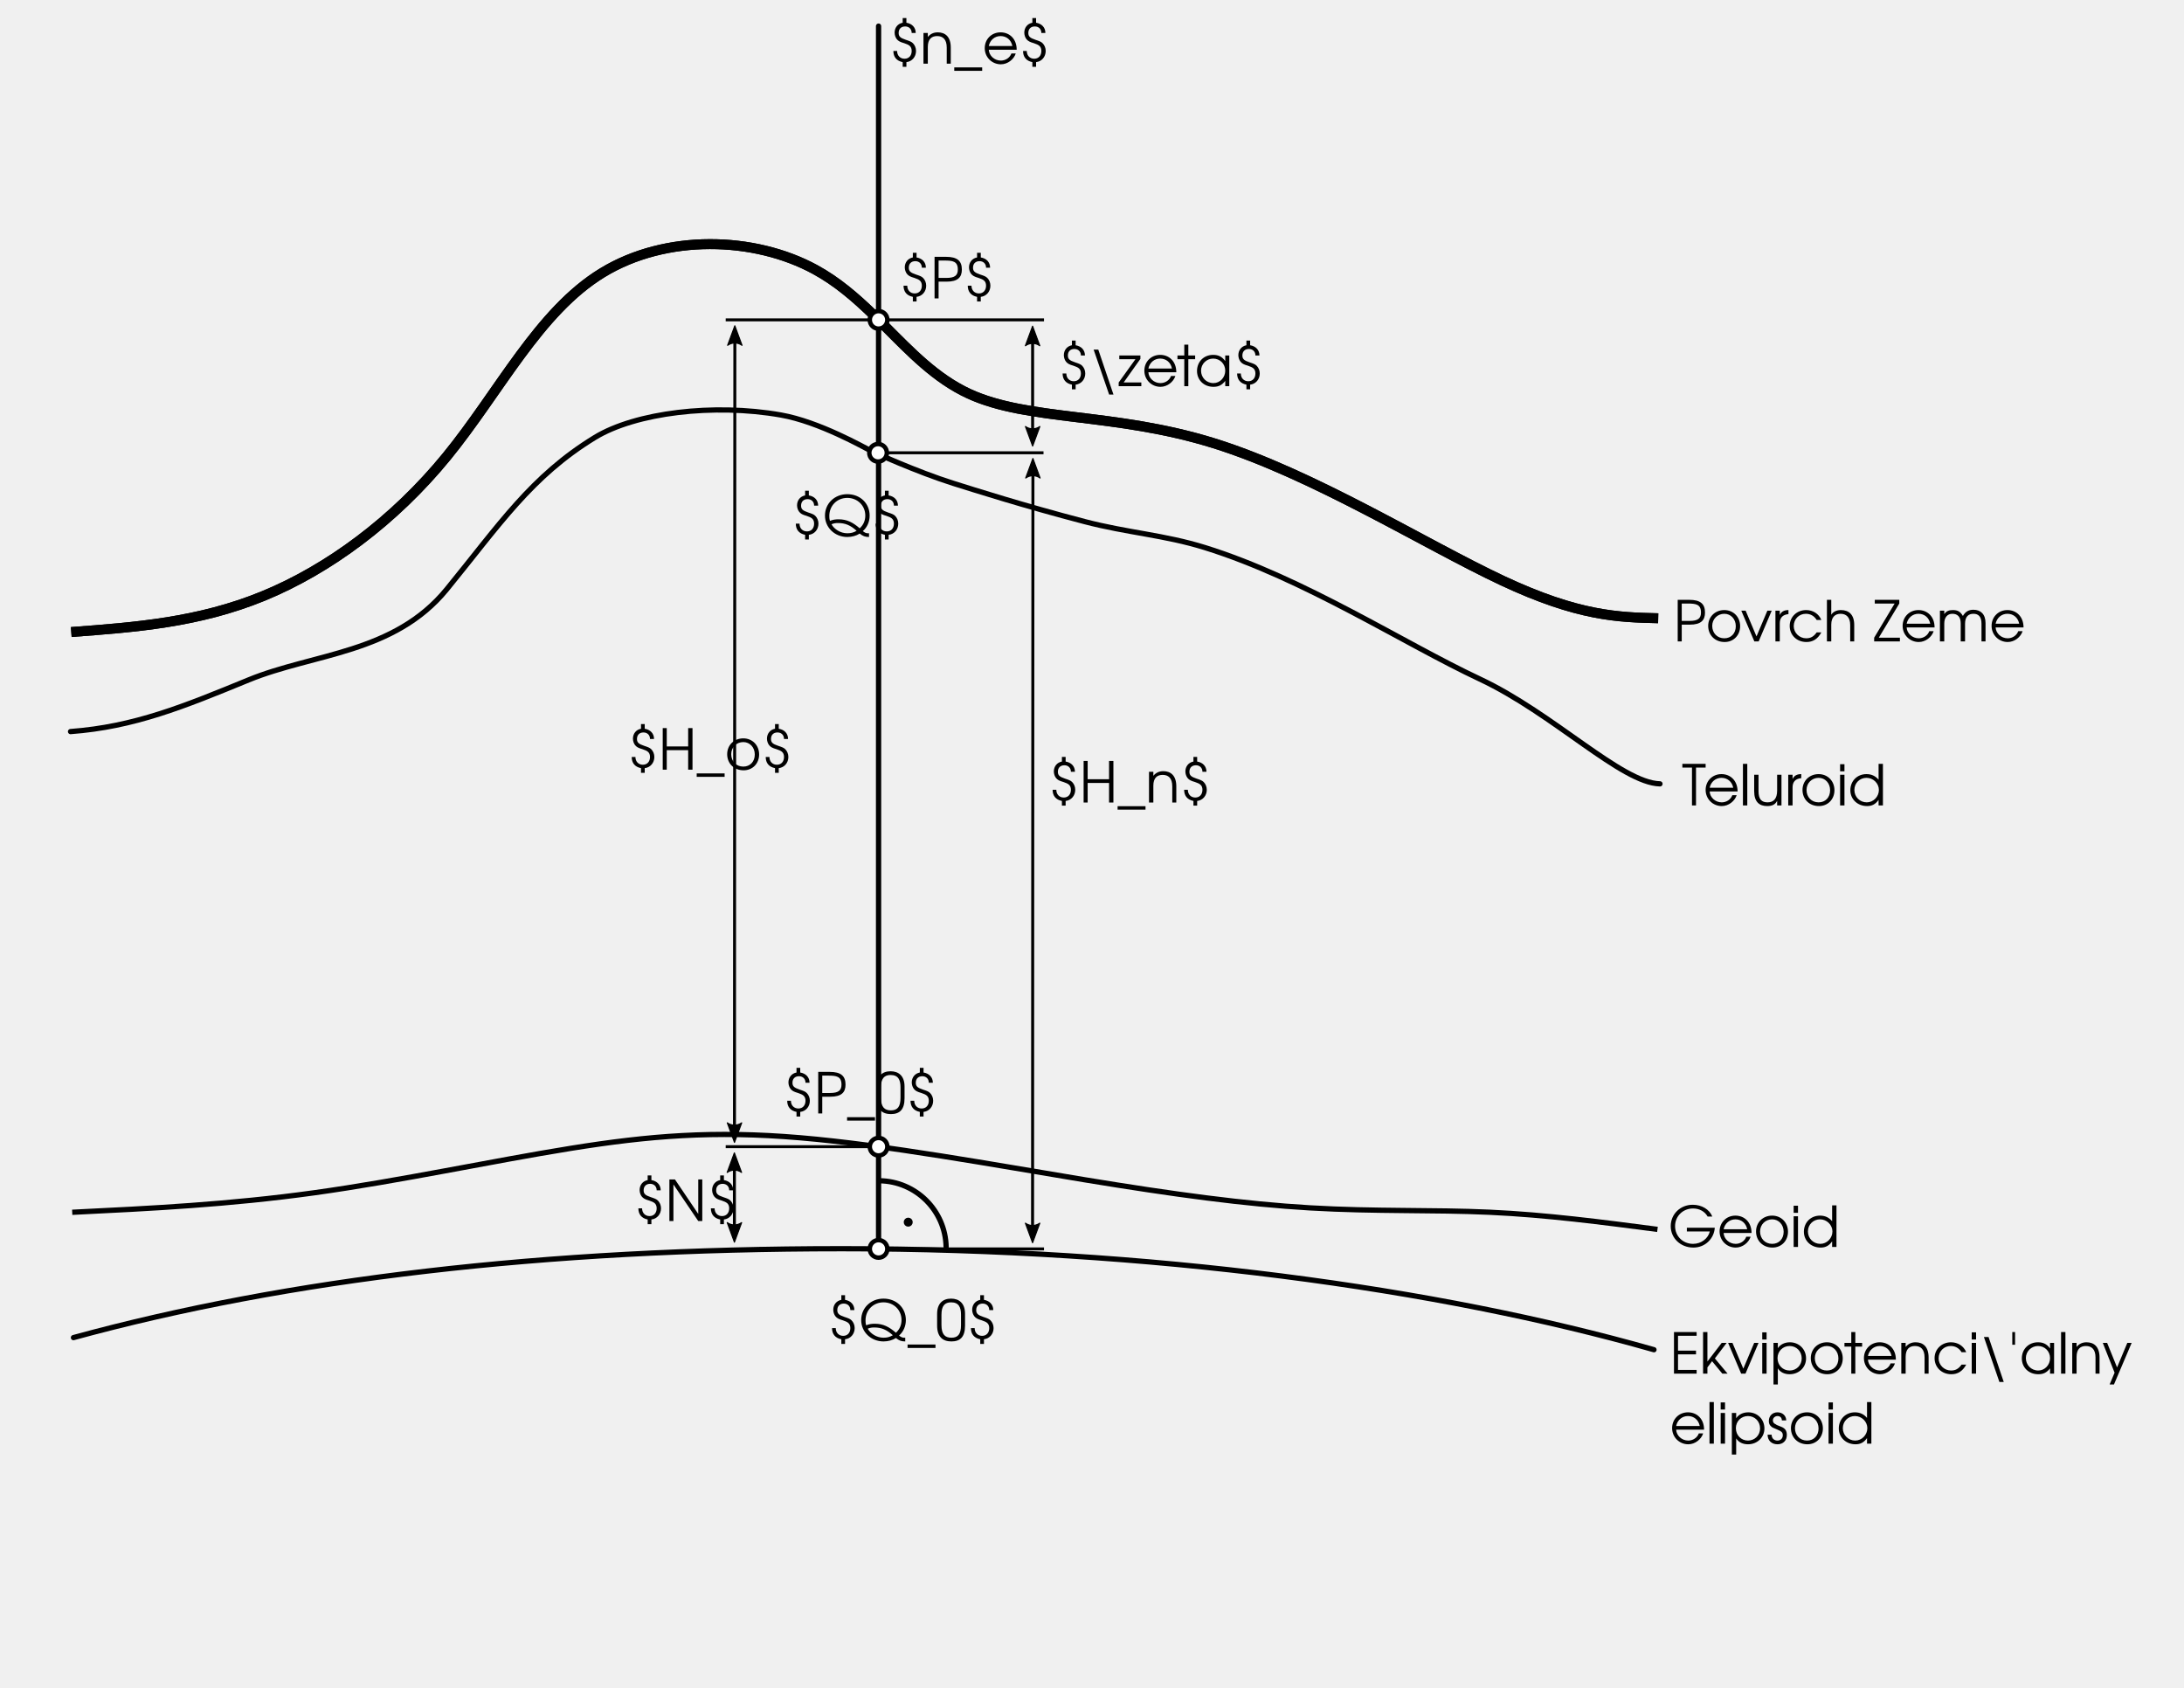
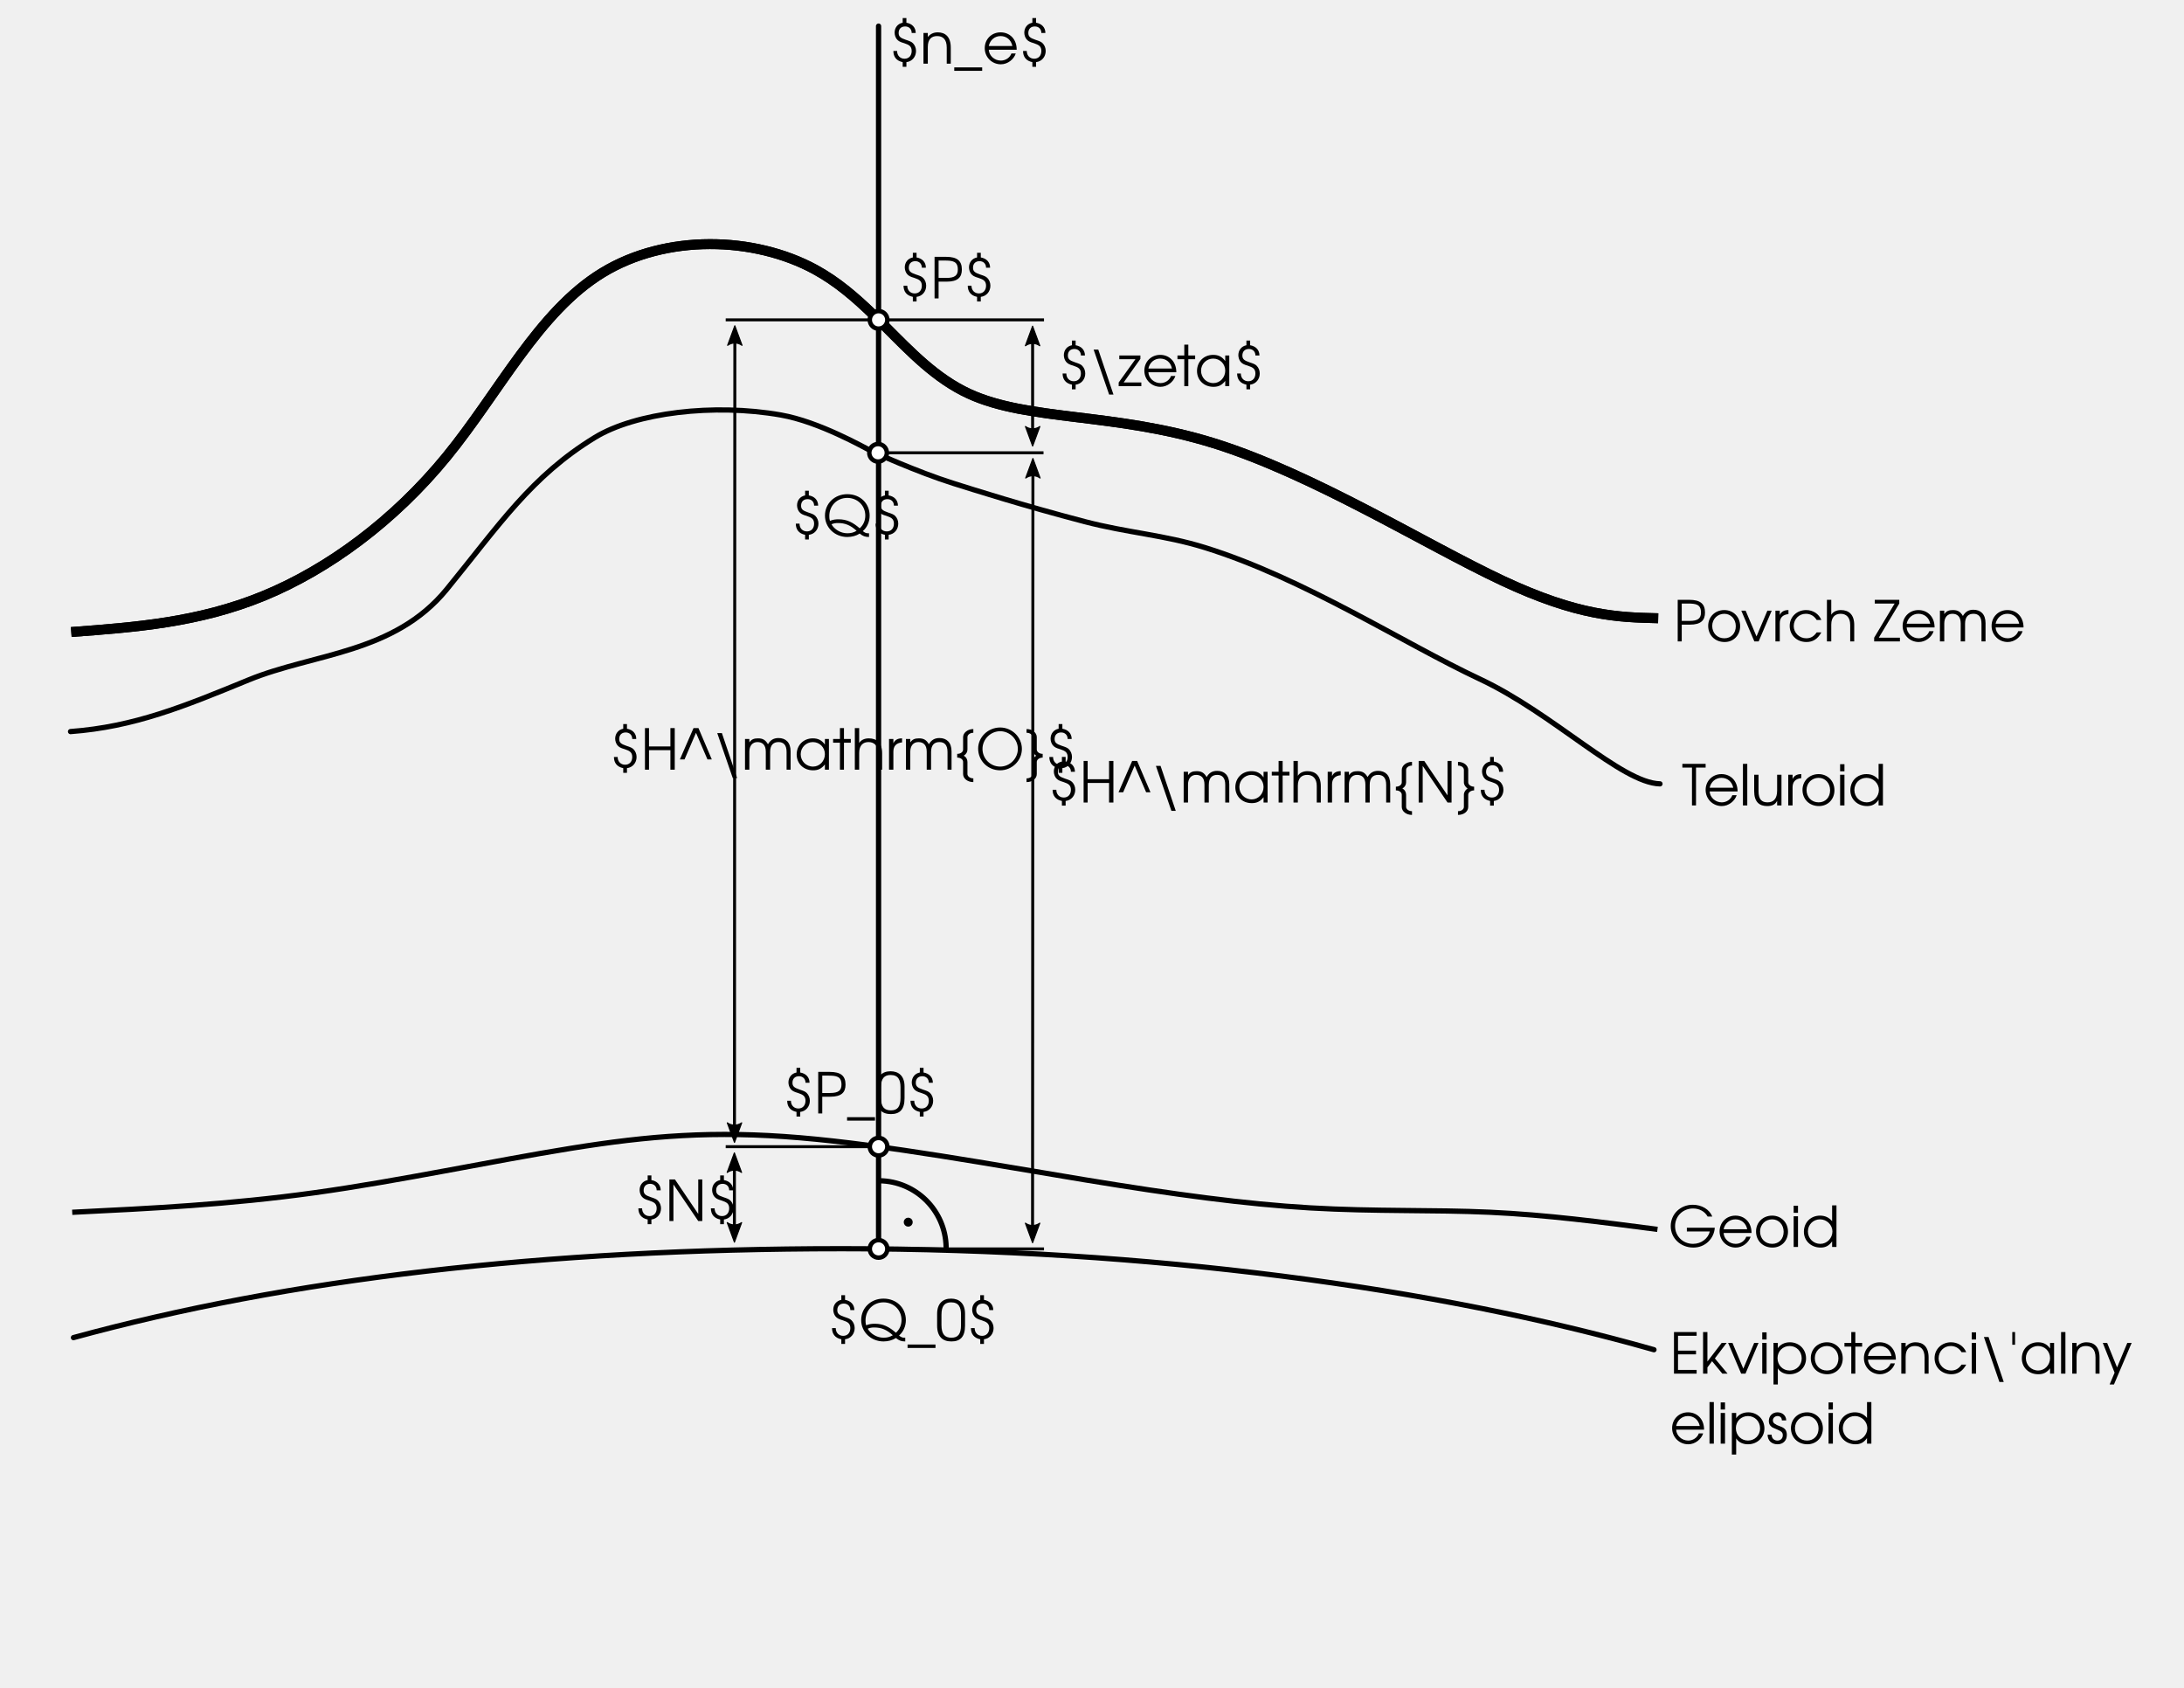
<svg xmlns="http://www.w3.org/2000/svg" xmlns:ns1="http://www.openswatchbook.org/uri/2009/osb" width="110mm" height="85mm" viewBox="0 0 110 85" version="1.1" id="svg8">
  <defs id="defs2">
    <marker style="overflow:visible" id="marker3632" refX="0" refY="0" orient="auto">
      <path transform="scale(0.6)" d="M 8.719,4.034 -2.207,0.016 8.719,-4.002 c -1.745,2.372 -1.735,5.617 -6e-7,8.035 z" style="fill:#000000;fill-opacity:1;fill-rule:evenodd;stroke:#000000;stroke-width:0.625;stroke-linejoin:round;stroke-opacity:1" id="path3630" />
    </marker>
    <marker style="overflow:visible" id="marker2202" refX="0" refY="0" orient="auto">
      <path transform="scale(-0.6)" d="M 8.719,4.034 -2.207,0.016 8.719,-4.002 c -1.745,2.372 -1.735,5.617 -6e-7,8.035 z" style="fill:#000000;fill-opacity:1;fill-rule:evenodd;stroke:#000000;stroke-width:0.625;stroke-linejoin:round;stroke-opacity:1" id="path2200" />
    </marker>
    <linearGradient id="linearGradient1205" ns1:paint="solid">
      <stop style="stop-color:#000000;stop-opacity:1;" offset="0" id="stop1203" />
    </linearGradient>
    <marker style="overflow:visible" id="marker3811" refX="0" refY="0" orient="auto">
      <path transform="scale(-0.6)" d="M 8.719,4.034 -2.207,0.016 8.719,-4.002 c -1.745,2.372 -1.735,5.617 -6e-7,8.035 z" style="fill:#000000;fill-opacity:1;fill-rule:evenodd;stroke:#000000;stroke-width:0.625;stroke-linejoin:round;stroke-opacity:1" id="path3809" />
    </marker>
    <marker style="overflow:visible" id="Arrow1Mstart" refX="0" refY="0" orient="auto">
      <path transform="matrix(0.4,0,0,0.4,4,0)" style="fill:#000000;fill-opacity:1;fill-rule:evenodd;stroke:#000000;stroke-width:1pt;stroke-opacity:1" d="M 0,0 5,-5 -12.5,0 5,5 Z" id="path2093" />
    </marker>
    <marker style="overflow:visible" id="marker1847" refX="0" refY="0" orient="auto">
      <path transform="scale(-0.6)" d="M 8.719,4.034 -2.207,0.016 8.719,-4.002 c -1.745,2.372 -1.735,5.617 -6e-7,8.035 z" style="fill:#000000;fill-opacity:1;fill-rule:evenodd;stroke:#000000;stroke-width:0.625;stroke-linejoin:round;stroke-opacity:1" id="path1845" />
    </marker>
    <marker style="overflow:visible" id="Arrow2Mstart" refX="0" refY="0" orient="auto">
      <path transform="scale(0.6)" d="M 8.719,4.034 -2.207,0.016 8.719,-4.002 c -1.745,2.372 -1.735,5.617 -6e-7,8.035 z" style="fill:#000000;fill-opacity:1;fill-rule:evenodd;stroke:#000000;stroke-width:0.625;stroke-linejoin:round;stroke-opacity:1" id="path891" />
    </marker>
    <marker style="overflow:visible" id="marker1347" refX="0" refY="0" orient="auto">
      <path transform="matrix(-0.8,0,0,-0.8,-10,0)" style="fill:#000000;fill-opacity:1;fill-rule:evenodd;stroke:#000000;stroke-width:1pt;stroke-opacity:1" d="M 0,0 5,-5 -12.5,0 5,5 Z" id="path1345" />
    </marker>
    <marker style="overflow:visible" id="marker1259" refX="0" refY="0" orient="auto">
      <path transform="scale(-0.6)" d="M 8.719,4.034 -2.207,0.016 8.719,-4.002 c -1.745,2.372 -1.735,5.617 -6e-7,8.035 z" style="fill:#000000;fill-opacity:1;fill-rule:evenodd;stroke:#000000;stroke-width:0.625;stroke-linejoin:round;stroke-opacity:1" id="path1257" />
    </marker>
    <marker style="overflow:visible" id="Arrow2Mend" refX="0" refY="0" orient="auto">
      <path transform="scale(-0.6)" d="M 8.719,4.034 -2.207,0.016 8.719,-4.002 c -1.745,2.372 -1.735,5.617 -6e-7,8.035 z" style="fill:#000000;fill-opacity:1;fill-rule:evenodd;stroke:#000000;stroke-width:0.625;stroke-linejoin:round;stroke-opacity:1" id="path894" />
    </marker>
    <marker style="overflow:visible" id="Arrow1Mend" refX="0" refY="0" orient="auto">
      <path transform="matrix(-0.4,0,0,-0.4,-4,0)" style="fill:#000000;fill-opacity:1;fill-rule:evenodd;stroke:#000000;stroke-width:1pt;stroke-opacity:1" d="M 0,0 5,-5 -12.5,0 5,5 Z" id="path876" />
    </marker>
    <marker style="overflow:visible" id="Arrow2Lend" refX="0" refY="0" orient="auto">
      <path transform="matrix(-1.1,0,0,-1.1,-1.1,0)" d="M 8.719,4.034 -2.207,0.016 8.719,-4.002 c -1.745,2.372 -1.735,5.617 -6e-7,8.035 z" style="fill:#000000;fill-opacity:1;fill-rule:evenodd;stroke:#000000;stroke-width:0.625;stroke-linejoin:round;stroke-opacity:1" id="path888" />
    </marker>
    <marker style="overflow:visible" id="Arrow1Lend" refX="0" refY="0" orient="auto">
      <path transform="matrix(-0.8,0,0,-0.8,-10,0)" style="fill:#000000;fill-opacity:1;fill-rule:evenodd;stroke:#000000;stroke-width:1pt;stroke-opacity:1" d="M 0,0 5,-5 -12.5,0 5,5 Z" id="path870" />
    </marker>
    <marker style="overflow:visible" id="marker1945-6" refX="0" refY="0" orient="auto">
      <path transform="scale(-0.6)" d="M 8.719,4.034 -2.207,0.016 8.719,-4.002 c -1.745,2.372 -1.735,5.617 -6e-7,8.035 z" style="fill:#000000;fill-opacity:1;fill-rule:evenodd;stroke:#000000;stroke-width:0.625;stroke-linejoin:round;stroke-opacity:1" id="path1943-2" />
    </marker>
    <marker style="overflow:visible" id="marker1945-1" refX="0" refY="0" orient="auto">
      <path transform="scale(-0.6)" d="M 8.719,4.034 -2.207,0.016 8.719,-4.002 c -1.745,2.372 -1.735,5.617 -6e-7,8.035 z" style="fill:#000000;fill-opacity:1;fill-rule:evenodd;stroke:#000000;stroke-width:0.625;stroke-linejoin:round;stroke-opacity:1" id="path1943-0" />
    </marker>
    <marker style="overflow:visible" id="marker1945-0" refX="0" refY="0" orient="auto">
      <path transform="scale(-0.6)" d="M 8.719,4.034 -2.207,0.016 8.719,-4.002 c -1.745,2.372 -1.735,5.617 -6e-7,8.035 z" style="fill:#000000;fill-opacity:1;fill-rule:evenodd;stroke:#000000;stroke-width:0.625;stroke-linejoin:round;stroke-opacity:1" id="path1943-8" />
    </marker>
    <marker style="overflow:visible" id="marker1847-6" refX="0" refY="0" orient="auto">
      <path transform="scale(-0.6)" d="M 8.719,4.034 -2.207,0.016 8.719,-4.002 c -1.745,2.372 -1.735,5.617 -6e-7,8.035 z" style="fill:#000000;fill-opacity:1;fill-rule:evenodd;stroke:#000000;stroke-width:0.625;stroke-linejoin:round;stroke-opacity:1" id="path1845-8" />
    </marker>
    <marker style="overflow:visible" id="marker1847-68" refX="0" refY="0" orient="auto">
      <path transform="scale(-0.6)" d="M 8.719,4.034 -2.207,0.016 8.719,-4.002 c -1.745,2.372 -1.735,5.617 -6e-7,8.035 z" style="fill:#000000;fill-opacity:1;fill-rule:evenodd;stroke:#000000;stroke-width:0.625;stroke-linejoin:round;stroke-opacity:1" id="path1845-5" />
    </marker>
    <marker style="overflow:visible" id="marker1945-3" refX="0" refY="0" orient="auto">
      <path transform="scale(-0.6)" d="M 8.719,4.034 -2.207,0.016 8.719,-4.002 c -1.745,2.372 -1.735,5.617 -6e-7,8.035 z" style="fill:#000000;fill-opacity:1;fill-rule:evenodd;stroke:#000000;stroke-width:0.625;stroke-linejoin:round;stroke-opacity:1" id="path1943-6" />
    </marker>
    <marker style="overflow:visible" id="marker1847-5" refX="0" refY="0" orient="auto">
      <path transform="scale(-0.6)" d="M 8.719,4.034 -2.207,0.016 8.719,-4.002 c -1.745,2.372 -1.735,5.617 -6e-7,8.035 z" style="fill:#000000;fill-opacity:1;fill-rule:evenodd;stroke:#000000;stroke-width:0.625;stroke-linejoin:round;stroke-opacity:1" id="path1845-3" />
    </marker>
    <marker style="overflow:visible" id="marker1847-9" refX="0" refY="0" orient="auto">
      <path transform="scale(-0.6)" d="M 8.719,4.034 -2.207,0.016 8.719,-4.002 c -1.745,2.372 -1.735,5.617 -6e-7,8.035 z" style="fill:#000000;fill-opacity:1;fill-rule:evenodd;stroke:#000000;stroke-width:0.625;stroke-linejoin:round;stroke-opacity:1" id="path1845-2" />
    </marker>
    <marker style="overflow:visible" id="marker4279-6" refX="0" refY="0" orient="auto">
      <path transform="scale(-0.6)" d="M 8.719,4.034 -2.207,0.016 8.719,-4.002 c -1.745,2.372 -1.735,5.617 -6e-7,8.035 z" style="fill:#000000;fill-opacity:1;fill-rule:evenodd;stroke:#000000;stroke-width:0.625;stroke-linejoin:round;stroke-opacity:1" id="path4277-0" />
    </marker>
    <marker style="overflow:visible" id="marker4279-2" refX="0" refY="0" orient="auto">
      <path transform="scale(-0.6)" d="M 8.719,4.034 -2.207,0.016 8.719,-4.002 c -1.745,2.372 -1.735,5.617 -6e-7,8.035 z" style="fill:#000000;fill-opacity:1;fill-rule:evenodd;stroke:#000000;stroke-width:0.625;stroke-linejoin:round;stroke-opacity:1" id="path4277-7" />
    </marker>
    <marker style="overflow:visible" id="marker4279-5" refX="0" refY="0" orient="auto">
      <path transform="scale(-0.6)" d="M 8.719,4.034 -2.207,0.016 8.719,-4.002 c -1.745,2.372 -1.735,5.617 -6e-7,8.035 z" style="fill:#000000;fill-opacity:1;fill-rule:evenodd;stroke:#000000;stroke-width:0.625;stroke-linejoin:round;stroke-opacity:1" id="path4277-04" />
    </marker>
    <marker style="overflow:visible" id="marker1259-3" refX="0" refY="0" orient="auto">
      <path transform="scale(-0.6)" d="M 8.719,4.034 -2.207,0.016 8.719,-4.002 c -1.745,2.372 -1.735,5.617 -6e-7,8.035 z" style="fill:#000000;fill-opacity:1;fill-rule:evenodd;stroke:#000000;stroke-width:0.625;stroke-linejoin:round;stroke-opacity:1" id="path1257-6" />
    </marker>
    <marker style="overflow:visible" id="marker4279-7" refX="0" refY="0" orient="auto">
      <path transform="scale(-0.6)" d="M 8.719,4.034 -2.207,0.016 8.719,-4.002 c -1.745,2.372 -1.735,5.617 -6e-7,8.035 z" style="fill:#000000;fill-opacity:1;fill-rule:evenodd;stroke:#000000;stroke-width:0.625;stroke-linejoin:round;stroke-opacity:1" id="path4277-5" />
    </marker>
    <marker style="overflow:visible" id="marker4279-3" refX="0" refY="0" orient="auto">
      <path transform="scale(-0.6)" d="M 8.719,4.034 -2.207,0.016 8.719,-4.002 c -1.745,2.372 -1.735,5.617 -6e-7,8.035 z" style="fill:#000000;fill-opacity:1;fill-rule:evenodd;stroke:#000000;stroke-width:0.625;stroke-linejoin:round;stroke-opacity:1" id="path4277-6" />
    </marker>
    <marker style="overflow:visible" id="marker4279-3-5" refX="0" refY="0" orient="auto">
      <path transform="scale(-0.6)" d="M 8.719,4.034 -2.207,0.016 8.719,-4.002 c -1.745,2.372 -1.735,5.617 -6e-7,8.035 z" style="fill:#000000;fill-opacity:1;fill-rule:evenodd;stroke:#000000;stroke-width:0.625;stroke-linejoin:round;stroke-opacity:1" id="path4277-6-3" />
    </marker>
    <marker style="overflow:visible" id="marker4279-3-5-6" refX="0" refY="0" orient="auto">
      <path transform="scale(-0.6)" d="M 8.719,4.034 -2.207,0.016 8.719,-4.002 c -1.745,2.372 -1.735,5.617 -6e-7,8.035 z" style="fill:#000000;fill-opacity:1;fill-rule:evenodd;stroke:#000000;stroke-width:0.625;stroke-linejoin:round;stroke-opacity:1" id="path4277-6-3-2" />
    </marker>
    <marker style="overflow:visible" id="marker4279-3-5-1" refX="0" refY="0" orient="auto">
      <path transform="scale(-0.6)" d="M 8.719,4.034 -2.207,0.016 8.719,-4.002 c -1.745,2.372 -1.735,5.617 -6e-7,8.035 z" style="fill:#000000;fill-opacity:1;fill-rule:evenodd;stroke:#000000;stroke-width:0.625;stroke-linejoin:round;stroke-opacity:1" id="path4277-6-3-27" />
    </marker>
    <marker style="overflow:visible" id="marker4279-1" refX="0" refY="0" orient="auto">
      <path transform="scale(-0.6)" d="M 8.719,4.034 -2.207,0.016 8.719,-4.002 c -1.745,2.372 -1.735,5.617 -6e-7,8.035 z" style="fill:#000000;fill-opacity:1;fill-rule:evenodd;stroke:#000000;stroke-width:0.625;stroke-linejoin:round;stroke-opacity:1" id="path4277-75" />
    </marker>
    <marker style="overflow:visible" id="marker4279-1-9" refX="0" refY="0" orient="auto">
      <path transform="scale(-0.6)" d="M 8.719,4.034 -2.207,0.016 8.719,-4.002 c -1.745,2.372 -1.735,5.617 -6e-7,8.035 z" style="fill:#000000;fill-opacity:1;fill-rule:evenodd;stroke:#000000;stroke-width:0.625;stroke-linejoin:round;stroke-opacity:1" id="path4277-75-9" />
    </marker>
    <marker style="overflow:visible" id="marker4279-1-0" refX="0" refY="0" orient="auto">
      <path transform="scale(-0.6)" d="M 8.719,4.034 -2.207,0.016 8.719,-4.002 c -1.745,2.372 -1.735,5.617 -6e-7,8.035 z" style="fill:#000000;fill-opacity:1;fill-rule:evenodd;stroke:#000000;stroke-width:0.625;stroke-linejoin:round;stroke-opacity:1" id="path4277-75-6" />
    </marker>
    <marker style="overflow:visible" id="marker4279-1-6" refX="0" refY="0" orient="auto">
      <path transform="scale(-0.6)" d="M 8.719,4.034 -2.207,0.016 8.719,-4.002 c -1.745,2.372 -1.735,5.617 -6e-7,8.035 z" style="fill:#000000;fill-opacity:1;fill-rule:evenodd;stroke:#000000;stroke-width:0.625;stroke-linejoin:round;stroke-opacity:1" id="path4277-75-98" />
    </marker>
    <marker style="overflow:visible" id="marker4279-1-7" refX="0" refY="0" orient="auto">
      <path transform="scale(-0.6)" d="M 8.719,4.034 -2.207,0.016 8.719,-4.002 c -1.745,2.372 -1.735,5.617 -6e-7,8.035 z" style="fill:#000000;fill-opacity:1;fill-rule:evenodd;stroke:#000000;stroke-width:0.625;stroke-linejoin:round;stroke-opacity:1" id="path4277-75-986" />
    </marker>
    <marker style="overflow:visible" id="marker3632-0" refX="0" refY="0" orient="auto">
      <path transform="scale(0.6)" d="M 8.719,4.034 -2.207,0.016 8.719,-4.002 c -1.745,2.372 -1.735,5.617 -6e-7,8.035 z" style="fill:#000000;fill-opacity:1;fill-rule:evenodd;stroke:#000000;stroke-width:0.625;stroke-linejoin:round;stroke-opacity:1" id="path3630-4" />
    </marker>
    <marker style="overflow:visible" id="marker1847-8" refX="0" refY="0" orient="auto">
      <path transform="scale(-0.6)" d="M 8.719,4.034 -2.207,0.016 8.719,-4.002 c -1.745,2.372 -1.735,5.617 -6e-7,8.035 z" style="fill:#000000;fill-opacity:1;fill-rule:evenodd;stroke:#000000;stroke-width:0.625;stroke-linejoin:round;stroke-opacity:1" id="path1845-4" />
    </marker>
    <marker style="overflow:visible" id="marker3632-0-6" refX="0" refY="0" orient="auto">
      <path transform="scale(0.6)" d="M 8.719,4.034 -2.207,0.016 8.719,-4.002 c -1.745,2.372 -1.735,5.617 -6e-7,8.035 z" style="fill:#000000;fill-opacity:1;fill-rule:evenodd;stroke:#000000;stroke-width:0.625;stroke-linejoin:round;stroke-opacity:1" id="path3630-4-7" />
    </marker>
    <marker style="overflow:visible" id="marker1847-8-7" refX="0" refY="0" orient="auto">
      <path transform="scale(-0.6)" d="M 8.719,4.034 -2.207,0.016 8.719,-4.002 c -1.745,2.372 -1.735,5.617 -6e-7,8.035 z" style="fill:#000000;fill-opacity:1;fill-rule:evenodd;stroke:#000000;stroke-width:0.625;stroke-linejoin:round;stroke-opacity:1" id="path1845-4-3" />
    </marker>
    <marker style="overflow:visible" id="marker3632-0-6-1" refX="0" refY="0" orient="auto">
      <path transform="scale(0.6)" d="M 8.719,4.034 -2.207,0.016 8.719,-4.002 c -1.745,2.372 -1.735,5.617 -6e-7,8.035 z" style="fill:#000000;fill-opacity:1;fill-rule:evenodd;stroke:#000000;stroke-width:0.625;stroke-linejoin:round;stroke-opacity:1" id="path3630-4-7-2" />
    </marker>
    <marker style="overflow:visible" id="marker1847-8-7-2" refX="0" refY="0" orient="auto">
      <path transform="scale(-0.6)" d="M 8.719,4.034 -2.207,0.016 8.719,-4.002 c -1.745,2.372 -1.735,5.617 -6e-7,8.035 z" style="fill:#000000;fill-opacity:1;fill-rule:evenodd;stroke:#000000;stroke-width:0.625;stroke-linejoin:round;stroke-opacity:1" id="path1845-4-3-1" />
    </marker>
  </defs>
  <g id="layer3" style="display:inline" />
  <g id="layer1" style="display:inline;mix-blend-mode:normal">
    <text xml:space="preserve" style="font-style:normal;font-variant:normal;font-weight:normal;font-stretch:normal;font-size:10.583px;line-height:1.25;font-family:Karumbi;-inkscape-font-specification:Karumbi;letter-spacing:0px;word-spacing:0px;fill:#000000;fill-opacity:1;stroke:none;stroke-width:0.265" x="33.116" y="33.907" id="text2175">
      <tspan id="tspan2173" x="33.116" y="33.907" style="stroke-width:0.265" />
    </text>
    <path style="fill:none;fill-opacity:1;stroke:#000000;stroke-width:0.5;stroke-linecap:butt;stroke-linejoin:miter;stroke-miterlimit:4;stroke-dasharray:none;stroke-opacity:1" d="m 3.589,31.829 c 3.207,-0.238 6.414,-0.476 9.677,-1.816 3.263,-1.34 6.583,-3.782 9.233,-7.026 2.65,-3.244 4.629,-7.29 7.839,-9.25 3.209,-1.96 7.648,-1.833 10.712,-0.165 1.101,0.6 2.025,1.398 2.896,2.24 m 0.605,0.596 c 1.321,1.321 2.586,2.656 4.258,3.424 3.004,1.381 7.321,0.933 12.323,2.488 5.002,1.556 10.689,5.115 14.534,6.918 3.845,1.803 5.848,1.85 7.851,1.897" id="path1448" />
    <path id="path1227" style="fill:none;fill-opacity:0.1;fill-rule:evenodd;stroke:#000000;stroke-width:0.265;stroke-linecap:round;stroke-linejoin:bevel;paint-order:fill markers stroke" d="M 3.7,67.362 C 14.471,64.416 27.386,62.885 42.406,62.885 c 15.47,0 29.993,1.98 40.898,5.087" />
    <path style="fill:none;stroke:#000000;stroke-width:0.265;stroke-linecap:round;stroke-linejoin:miter;stroke-miterlimit:4;stroke-dasharray:none;stroke-dashoffset:0;stroke-opacity:1" d="m 44.25,1.316 c 0,0 0,61.577 0,61.577" id="path1663" />
    <path id="path3904-1" style="display:inline;mix-blend-mode:normal;fill:none;fill-opacity:0.1;fill-rule:evenodd;stroke:#000000;stroke-width:0.265;stroke-linecap:round;stroke-linejoin:bevel;stroke-miterlimit:4;stroke-dasharray:none;stroke-dashoffset:0;stroke-opacity:1;paint-order:fill markers stroke" d="m 47.653,62.793 c -0.039,-1.83 -1.521,-3.304 -3.354,-3.33" />
    <circle style="display:inline;mix-blend-mode:normal;fill:#000000;fill-opacity:1;stroke:#000000;stroke-width:0.25;stroke-linecap:butt;stroke-linejoin:round;stroke-miterlimit:4;stroke-dasharray:none;stroke-dashoffset:0;stroke-opacity:1" id="path9634-5-9-1" cx="45.744" cy="61.548" r="0.102" />
    <path style="fill:none;fill-opacity:1;stroke:#000000;stroke-width:0.265;stroke-linecap:round;stroke-linejoin:miter;stroke-miterlimit:4;stroke-dasharray:none;stroke-dashoffset:0;stroke-opacity:1" d="m 3.553,36.842 c 3.207,-0.238 5.705,-1.262 8.969,-2.602 3.263,-1.34 7.327,-1.317 9.977,-4.561 2.65,-3.244 4.255,-5.689 7.464,-7.649 2.044,-1.248 5.976,-1.728 9.369,-1.13 1.934,0.341 4.19,1.633 4.572,1.824 0,0 2.27,1.041 4.129,1.623 1.04,0.326 3.487,1.107 6.593,1.92 2.159,0.565 4.009,0.671 6.061,1.309 5.002,1.556 9.998,4.816 13.843,6.619 3.725,1.747 7.134,5.233 9.076,5.28" id="path3960" />
    <path style="fill:none;fill-opacity:1;stroke:#000000;stroke-width:0.5;stroke-linecap:butt;stroke-linejoin:miter;stroke-miterlimit:4;stroke-dasharray:none;stroke-opacity:1" d="m 3.589,31.829 c 3.207,-0.238 6.414,-0.476 9.677,-1.816 3.263,-1.34 6.583,-3.782 9.233,-7.026 2.65,-3.244 4.629,-7.29 7.839,-9.25 3.209,-1.96 7.648,-1.833 10.712,-0.165 1.101,0.6 2.025,1.398 2.896,2.24 m 0.605,0.596 c 1.321,1.321 2.586,2.656 4.258,3.424 3.004,1.381 7.321,0.933 12.323,2.488 5.002,1.556 10.689,5.115 14.534,6.918 3.845,1.803 5.848,1.85 7.851,1.897" id="path3946" />
    <path style="fill:none;stroke:#000000;stroke-width:0.265px;stroke-linecap:butt;stroke-linejoin:miter;stroke-opacity:1" d="m 3.637,61.051 c 3.952,-0.193 7.904,-0.387 12.206,-0.985 4.301,-0.598 8.951,-1.6 12.902,-2.235 3.951,-0.635 7.203,-0.901 11.555,-0.533 4.352,0.368 9.804,1.371 14.322,2.114 4.518,0.743 8.101,1.227 11.36,1.417 3.259,0.191 6.195,0.088 9.058,0.22 2.863,0.132 5.652,0.498 8.44,0.863" id="path1244" />
    <path style="display:inline;fill:none;stroke:#000000;stroke-width:0.15;stroke-linecap:butt;stroke-linejoin:miter;stroke-miterlimit:4;stroke-dasharray:none;stroke-opacity:1;marker-start:url(#marker3632);marker-end:url(#marker1847)" d="m 36.989,58.259 c 0,0 0,4.097 0,4.097" id="path1873" />
    <path style="display:inline;mix-blend-mode:normal;fill:none;stroke:#000000;stroke-width:0.15;stroke-linecap:butt;stroke-linejoin:miter;stroke-miterlimit:4;stroke-dasharray:none;stroke-opacity:1;marker-start:url(#marker3632-0);marker-end:url(#marker1847-8)" d="m 52.009,16.626 c 0,0 0,5.638 0,5.638" id="path1873-6" />
    <path style="display:inline;mix-blend-mode:normal;fill:none;stroke:#000000;stroke-width:0.15;stroke-linecap:butt;stroke-linejoin:miter;stroke-miterlimit:4;stroke-dasharray:none;stroke-opacity:1" d="m 44.25,16.109 c 0,0 -7.699,0 -7.699,0" id="path1865-8-9" />
    <path style="display:inline;mix-blend-mode:normal;fill:none;stroke:#000000;stroke-width:0.15;stroke-linecap:butt;stroke-linejoin:miter;stroke-miterlimit:4;stroke-dasharray:none;stroke-opacity:1;marker-start:url(#marker3632-0-6);marker-end:url(#marker1847-8-7)" d="m 37.012,16.605 c 0,0 -0.02,40.726 -0.02,40.726" id="path1873-6-7" />
    <path style="display:inline;mix-blend-mode:normal;fill:none;stroke:#000000;stroke-width:0.15;stroke-linecap:butt;stroke-linejoin:miter;stroke-miterlimit:4;stroke-dasharray:none;stroke-opacity:1;marker-start:url(#marker3632-0-6-1);marker-end:url(#marker1847-8-7-2)" d="m 52.025,23.288 c 0,0 -0.019,39.096 -0.019,39.096" id="path1873-6-7-5" />
    <path style="display:inline;mix-blend-mode:normal;fill:none;stroke:#000000;stroke-width:0.15;stroke-linecap:butt;stroke-linejoin:miter;stroke-miterlimit:4;stroke-dasharray:none;stroke-opacity:1" d="m 52.558,22.803 c 0,0 -8.333,0 -8.333,0" id="path1865-5-1-8-9-1" />
    <path style="display:inline;mix-blend-mode:normal;fill:none;stroke:#000000;stroke-width:0.15;stroke-linecap:butt;stroke-linejoin:miter;stroke-miterlimit:4;stroke-dasharray:none;stroke-opacity:1" d="m 44.097,62.888 c 0,0 -5.831,0 -5.831,0" id="path1865-8-9-1-2" />
    <circle style="display:inline;mix-blend-mode:normal;fill:#ffffff;fill-opacity:1;stroke:#000000;stroke-width:0.45;stroke-linecap:round;stroke-linejoin:round;stroke-miterlimit:4;stroke-dasharray:none;stroke-opacity:1;paint-order:stroke fill markers" id="path2037-4-6" cx="44.225" cy="22.803" r="0.33" />
    <path style="display:inline;mix-blend-mode:normal;fill:none;stroke:#000000;stroke-width:0.15;stroke-linecap:butt;stroke-linejoin:miter;stroke-miterlimit:4;stroke-dasharray:none;stroke-opacity:1" d="m 44.25,57.748 c 0,0 -7.699,0 -7.699,0" id="path1865-8-9-0" />
    <circle style="display:inline;mix-blend-mode:normal;fill:#ffffff;fill-opacity:1;stroke:#000000;stroke-width:0.45;stroke-linecap:round;stroke-linejoin:round;stroke-miterlimit:4;stroke-dasharray:none;stroke-opacity:1;paint-order:stroke fill markers" id="path2037-4-6-7-5" cx="44.25" cy="57.748" r="0.33" />
    <path style="display:inline;mix-blend-mode:normal;fill:none;stroke:#000000;stroke-width:0.15;stroke-linecap:butt;stroke-linejoin:miter;stroke-miterlimit:4;stroke-dasharray:none;stroke-opacity:1" d="m 52.583,16.109 c 0,0 -8.333,0 -8.333,0" id="path1865-5-1-8-9-1-4" />
    <circle style="display:inline;mix-blend-mode:normal;fill:#ffffff;fill-opacity:1;stroke:#000000;stroke-width:0.45;stroke-linecap:round;stroke-linejoin:round;stroke-miterlimit:4;stroke-dasharray:none;stroke-opacity:1;paint-order:stroke fill markers" id="path2037-4" cx="44.25" cy="16.109" r="0.33" />
    <path style="display:inline;mix-blend-mode:normal;fill:none;stroke:#000000;stroke-width:0.15;stroke-linecap:butt;stroke-linejoin:miter;stroke-miterlimit:4;stroke-dasharray:none;stroke-opacity:1" d="m 52.583,62.894 c 0,0 -8.333,0 -8.333,0" id="path1865-5-1-8-9-1-0" />
    <circle style="display:inline;mix-blend-mode:normal;fill:#ffffff;fill-opacity:1;stroke:#000000;stroke-width:0.45;stroke-linecap:round;stroke-linejoin:round;stroke-miterlimit:4;stroke-dasharray:none;stroke-opacity:1;paint-order:stroke fill markers" id="path2037-4-6-7" cx="44.25" cy="62.894" r="0.33" />
  </g>
  <g id="layer2" style="display:inline">
    <text xml:space="preserve" style="font-size:2.822px;line-height:1.25;font-family:'TeX Gyre Adventor';-inkscape-font-specification:'TeX Gyre Adventor, Normal';letter-spacing:0px;word-spacing:0px;display:inline;stroke-width:0.265" x="84.718" y="40.563" id="text3665-0-8-3-0-2">
      <tspan x="84.718" y="40.563" style="font-style:normal;font-variant:normal;font-weight:normal;font-stretch:normal;font-size:2.822px;font-family:'TeX Gyre Adventor';-inkscape-font-specification:'TeX Gyre Adventor';stroke-width:0.265" id="tspan1508-8-3-5-4">Teluroid</tspan>
    </text>
    <text xml:space="preserve" style="font-size:2.822px;line-height:1.25;font-family:'TeX Gyre Adventor';-inkscape-font-specification:'TeX Gyre Adventor, Normal';letter-spacing:0px;word-spacing:0px;display:inline;stroke-width:0.265" x="45.29" y="15.028" id="text3665-0-1">
      <tspan x="45.29" y="15.028" style="font-style:normal;font-variant:normal;font-weight:normal;font-stretch:normal;font-size:2.822px;font-family:'TeX Gyre Adventor';-inkscape-font-specification:'TeX Gyre Adventor';stroke-width:0.265" id="tspan1508-6">$P$</tspan>
    </text>
    <text xml:space="preserve" style="font-size:2.822px;line-height:1.25;font-family:'TeX Gyre Adventor';-inkscape-font-specification:'TeX Gyre Adventor, Normal';letter-spacing:0px;word-spacing:0px;display:inline;stroke-width:0.265" x="84.283" y="32.299" id="text3665-0-8-3">
      <tspan x="84.283" y="32.299" style="font-style:normal;font-variant:normal;font-weight:normal;font-stretch:normal;font-size:2.822px;font-family:'TeX Gyre Adventor';-inkscape-font-specification:'TeX Gyre Adventor';stroke-width:0.265" id="tspan1508-8-3">Povrch Zeme</tspan>
    </text>
    <text xml:space="preserve" style="font-size:2.822px;line-height:1.25;font-family:'TeX Gyre Adventor';-inkscape-font-specification:'TeX Gyre Adventor, Normal';letter-spacing:0px;word-spacing:0px;display:inline;stroke-width:0.265" x="44.778" y="3.208" id="text3665-0-1-5-5">
      <tspan x="44.778" y="3.208" style="font-style:normal;font-variant:normal;font-weight:normal;font-stretch:normal;font-size:2.822px;font-family:'TeX Gyre Adventor';-inkscape-font-specification:'TeX Gyre Adventor';stroke-width:0.265" id="tspan1508-6-4-1">$n_e$</tspan>
    </text>
    <text xml:space="preserve" style="font-size:2.822px;line-height:1.25;font-family:'TeX Gyre Adventor';-inkscape-font-specification:'TeX Gyre Adventor, Normal';letter-spacing:0px;word-spacing:0px;display:inline;stroke-width:0.265" x="84.093" y="69.176" id="text3665-0-8-3-6">
      <tspan x="84.093" y="69.176" style="font-style:normal;font-variant:normal;font-weight:normal;font-stretch:normal;font-size:2.822px;font-family:'TeX Gyre Adventor';-inkscape-font-specification:'TeX Gyre Adventor';stroke-width:0.265" id="tspan1508-8-3-8">Ekvipotenci\'alny</tspan>
      <tspan x="84.093" y="72.703" style="font-style:normal;font-variant:normal;font-weight:normal;font-stretch:normal;font-size:2.822px;font-family:'TeX Gyre Adventor';-inkscape-font-specification:'TeX Gyre Adventor';stroke-width:0.265" id="tspan1261">elipsoid</tspan>
    </text>
    <text xml:space="preserve" style="font-size:2.822px;line-height:1.25;font-family:'TeX Gyre Adventor';-inkscape-font-specification:'TeX Gyre Adventor, Normal';letter-spacing:0px;word-spacing:0px;display:inline;stroke-width:0.265" x="39.862" y="27.011" id="text3665-0-1-4">
      <tspan x="39.862" y="27.011" style="font-style:normal;font-variant:normal;font-weight:normal;font-stretch:normal;font-size:2.822px;font-family:'TeX Gyre Adventor';-inkscape-font-specification:'TeX Gyre Adventor';stroke-width:0.265" id="tspan1508-6-9">$Q$</tspan>
    </text>
    <text xml:space="preserve" style="font-size:2.822px;line-height:1.25;font-family:'TeX Gyre Adventor';-inkscape-font-specification:'TeX Gyre Adventor, Normal';letter-spacing:0px;word-spacing:0px;display:inline;stroke-width:0.265" x="41.686" y="67.524" id="text3665-0-1-4-7">
      <tspan x="41.686" y="67.524" style="font-style:normal;font-variant:normal;font-weight:normal;font-stretch:normal;font-size:2.822px;font-family:'TeX Gyre Adventor';-inkscape-font-specification:'TeX Gyre Adventor';stroke-width:0.265" id="tspan1508-6-9-7">$Q_0$</tspan>
    </text>
    <text xml:space="preserve" style="font-size:2.822px;line-height:1.25;font-family:'TeX Gyre Adventor';-inkscape-font-specification:'TeX Gyre Adventor, Normal';letter-spacing:0px;word-spacing:0px;display:inline;stroke-width:0.265" x="84.023" y="62.797" id="text3665-0-8-3-0">
      <tspan x="84.023" y="62.797" style="font-style:normal;font-variant:normal;font-weight:normal;font-stretch:normal;font-size:2.822px;font-family:'TeX Gyre Adventor';-inkscape-font-specification:'TeX Gyre Adventor';stroke-width:0.265" id="tspan1508-8-3-5">Geoid</tspan>
    </text>
    <text xml:space="preserve" style="font-size:2.822px;line-height:1.25;font-family:'TeX Gyre Adventor';-inkscape-font-specification:'TeX Gyre Adventor, Normal';letter-spacing:0px;word-spacing:0px;display:inline;stroke-width:0.265" x="39.431" y="56.075" id="text3665-0-1-4-7-8">
      <tspan x="39.431" y="56.075" style="font-style:normal;font-variant:normal;font-weight:normal;font-stretch:normal;font-size:2.822px;font-family:'TeX Gyre Adventor';-inkscape-font-specification:'TeX Gyre Adventor';stroke-width:0.265" id="tspan1508-6-9-7-1">$P_0$</tspan>
    </text>
    <text xml:space="preserve" style="font-size:2.822px;line-height:1.25;font-family:'TeX Gyre Adventor';-inkscape-font-specification:'TeX Gyre Adventor, Normal';letter-spacing:0px;word-spacing:0px;display:inline;stroke-width:0.265" x="31.932" y="61.491" id="text3665-0-1-4-6">
      <tspan x="31.932" y="61.491" style="font-style:normal;font-variant:normal;font-weight:normal;font-stretch:normal;font-size:2.822px;font-family:'TeX Gyre Adventor';-inkscape-font-specification:'TeX Gyre Adventor';stroke-width:0.265" id="tspan1508-6-9-9">$N$</tspan>
    </text>
    <text xml:space="preserve" style="font-size:2.822px;line-height:1.25;font-family:'TeX Gyre Adventor';-inkscape-font-specification:'TeX Gyre Adventor, Normal';letter-spacing:0px;word-spacing:0px;display:inline;stroke-width:0.265" x="53.302" y="19.449" id="text3665-0-1-4-6-0">
      <tspan x="53.302" y="19.449" style="font-style:normal;font-variant:normal;font-weight:normal;font-stretch:normal;font-size:2.822px;font-family:'TeX Gyre Adventor';-inkscape-font-specification:'TeX Gyre Adventor';stroke-width:0.265" id="tspan1508-6-9-9-8">$\zeta$</tspan>
    </text>
-     <text xml:space="preserve" style="font-size:2.822px;line-height:1.25;font-family:'TeX Gyre Adventor';-inkscape-font-specification:'TeX Gyre Adventor, Normal';letter-spacing:0px;word-spacing:0px;display:inline;stroke-width:0.265" x="31.599" y="38.762" id="text3665-0-1-4-0">
-       <tspan x="31.599" y="38.762" style="font-style:normal;font-variant:normal;font-weight:normal;font-stretch:normal;font-size:2.822px;font-family:'TeX Gyre Adventor';-inkscape-font-specification:'TeX Gyre Adventor';stroke-width:0.265" id="tspan1508-6-9-90">$H_o$</tspan>
+     <text xml:space="preserve" style="font-size:2.822px;line-height:1.25;font-family:'TeX Gyre Adventor';-inkscape-font-specification:'TeX Gyre Adventor, Normal';letter-spacing:0px;word-spacing:0px;display:inline;stroke-width:0.265" x="30.703" y="38.762" id="text3665-0-1-4-0">
+       <tspan x="30.703" y="38.762" style="font-style:normal;font-variant:normal;font-weight:normal;font-stretch:normal;font-size:2.822px;font-family:'TeX Gyre Adventor';-inkscape-font-specification:'TeX Gyre Adventor';stroke-width:0.265" id="tspan1508-6-9-90">$H^\mathrm{O}$</tspan>
    </text>
    <text xml:space="preserve" style="font-size:2.822px;line-height:1.25;font-family:'TeX Gyre Adventor';-inkscape-font-specification:'TeX Gyre Adventor, Normal';letter-spacing:0px;word-spacing:0px;display:inline;stroke-width:0.265" x="52.797" y="40.413" id="text3665-0-1-4-0-3">
-       <tspan x="52.797" y="40.413" style="font-style:normal;font-variant:normal;font-weight:normal;font-stretch:normal;font-size:2.822px;font-family:'TeX Gyre Adventor';-inkscape-font-specification:'TeX Gyre Adventor';stroke-width:0.265" id="tspan1508-6-9-90-7">$H_n$</tspan>
+       <tspan x="52.797" y="40.413" style="font-style:normal;font-variant:normal;font-weight:normal;font-stretch:normal;font-size:2.822px;font-family:'TeX Gyre Adventor';-inkscape-font-specification:'TeX Gyre Adventor';stroke-width:0.265" id="tspan1508-6-9-90-7">$H^\mathrm{N}$</tspan>
    </text>
  </g>
</svg>
